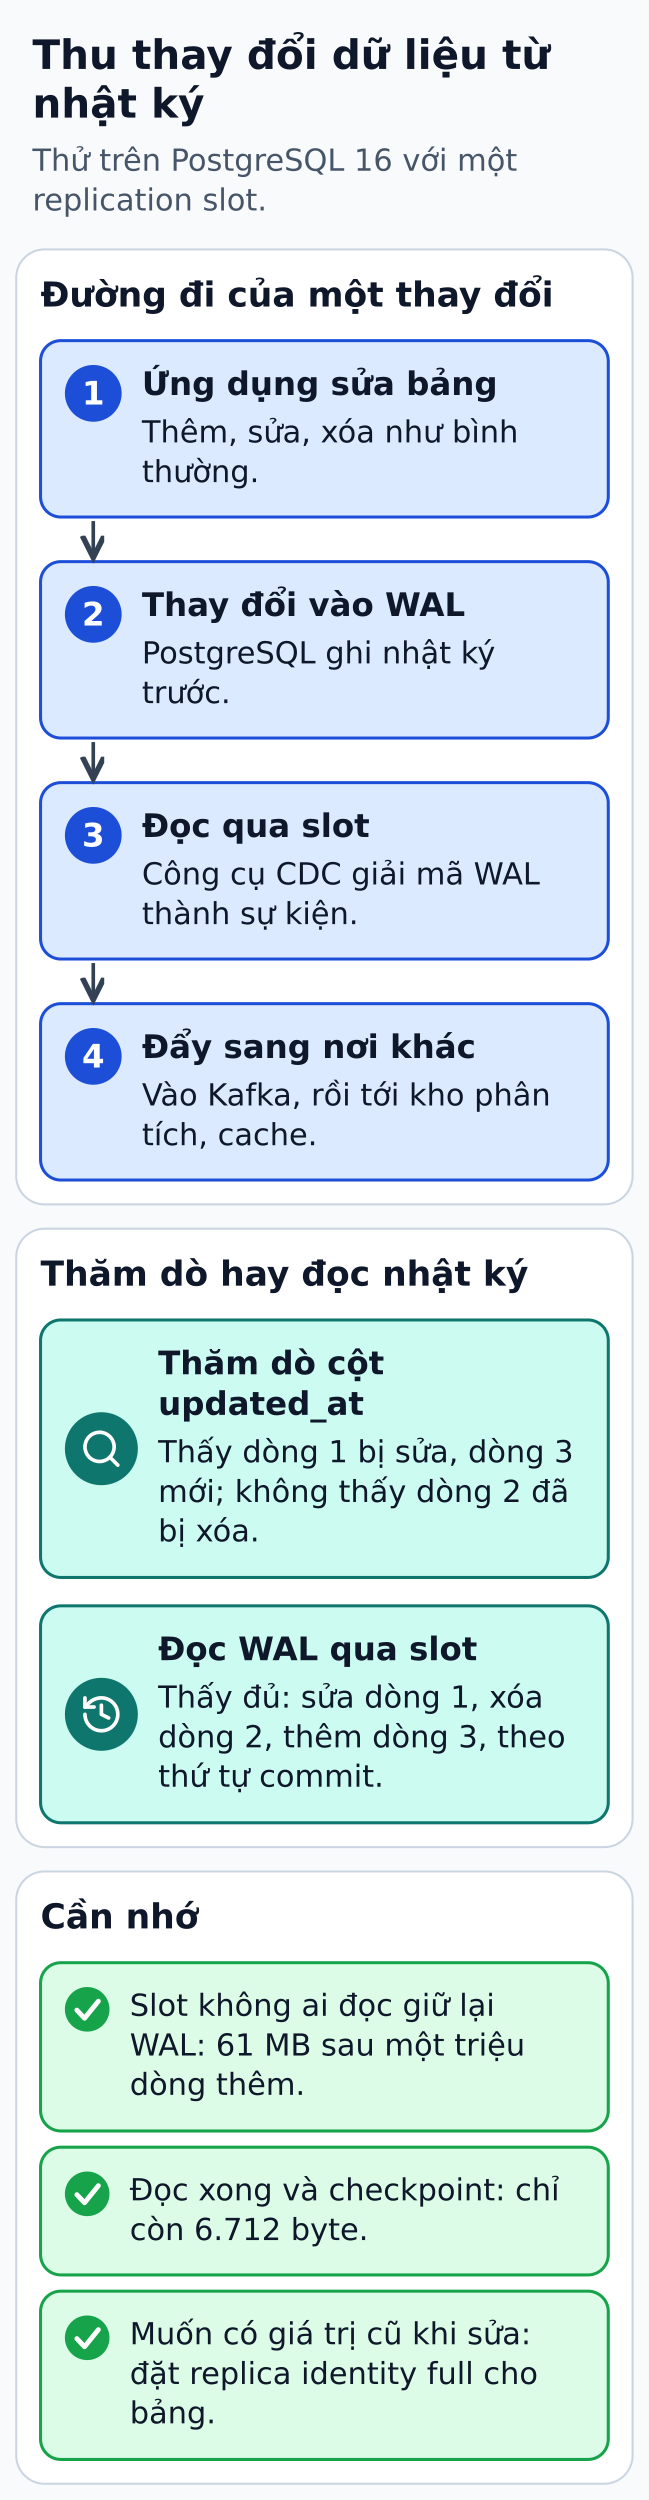
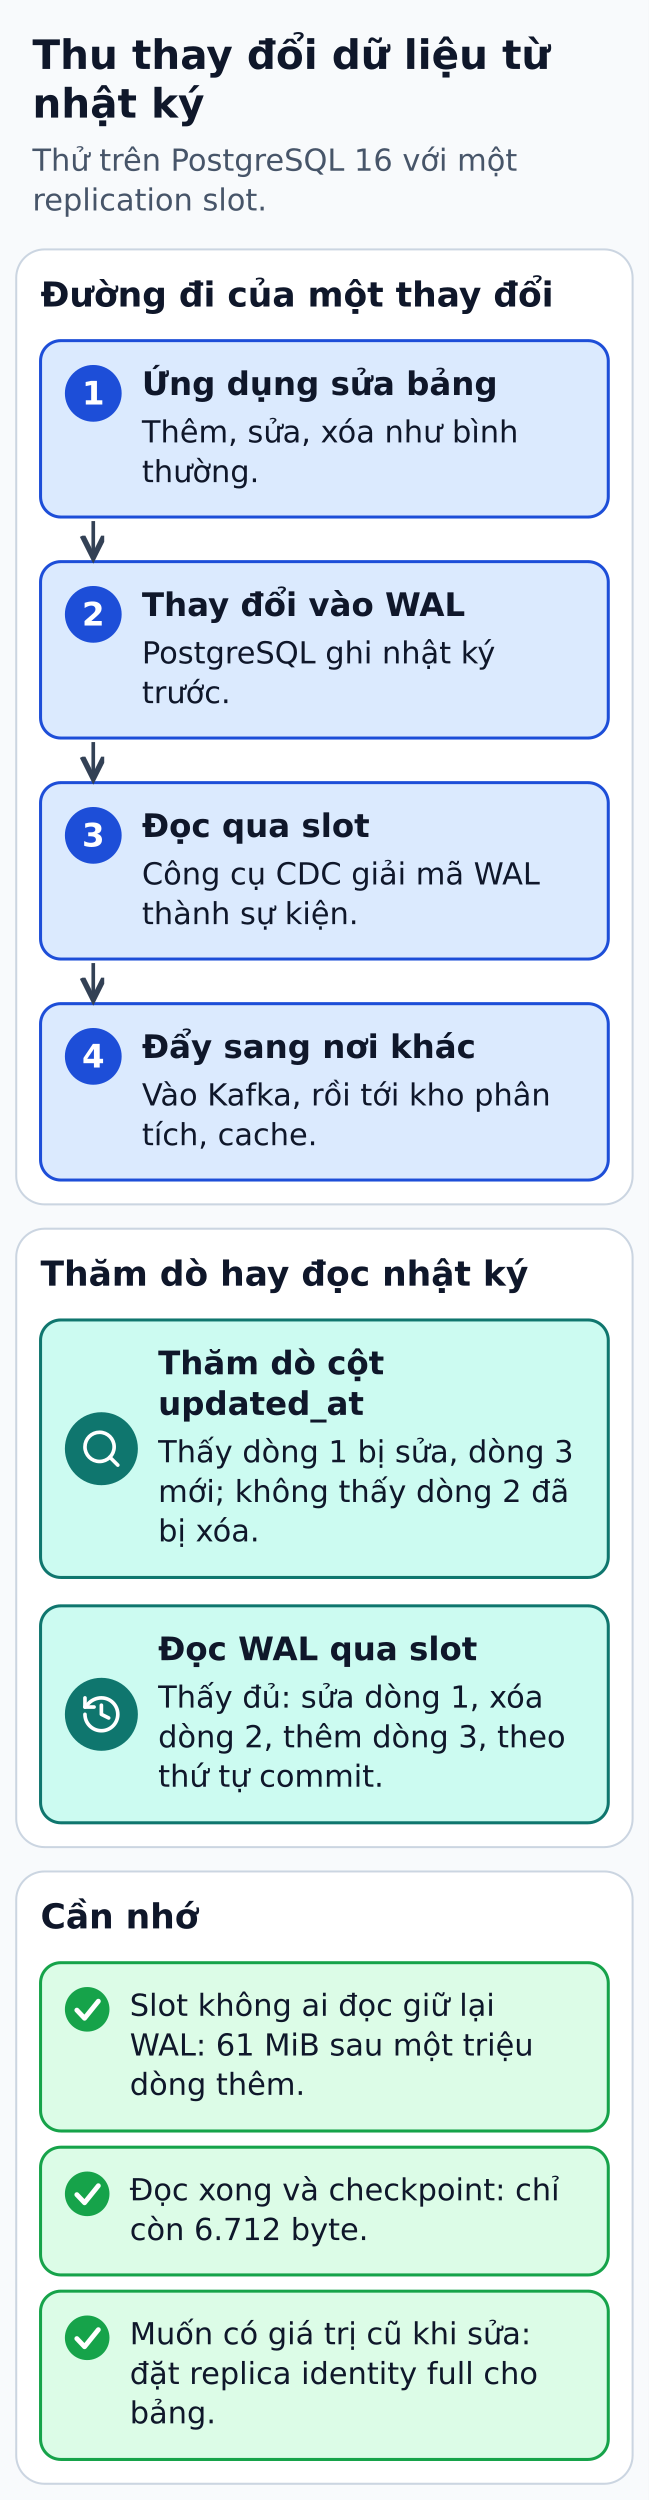
<svg xmlns="http://www.w3.org/2000/svg" width="320" height="1233" viewBox="0 0 320 1233" role="img" aria-labelledby="title desc">
  <defs>
    <marker id="arrow" markerWidth="8" markerHeight="8" refX="6" refY="3" orient="auto">
      <path d="M0,0 L6,3 L0,6" fill="none" stroke="#334155" stroke-width="1.5" />
    </marker>
  </defs>
  <rect width="320" height="1233" fill="#f8fafc" />
  <g font-family="DejaVu Sans, Arial, sans-serif" fill="#0f172a">
    <text x="16" y="34" font-size="20" fill="#0f172a" font-weight="bold" text-anchor="start">Thu thay đổi dữ liệu từ</text>
    <text x="16" y="58" font-size="20" fill="#0f172a" font-weight="bold" text-anchor="start">nhật ký</text>
    <text x="16" y="84.2" font-size="15" fill="#475569" font-weight="normal" text-anchor="start">Thử trên PostgreSQL 16 với một</text>
    <text x="16" y="103.8" font-size="15" fill="#475569" font-weight="normal" text-anchor="start">replication slot.</text>
    <rect x="8" y="123" width="304" height="471" rx="14" fill="#ffffff" stroke="#cbd5e1" stroke-width="1" />
    <text x="20" y="151.2" font-size="17" fill="#0f172a" font-weight="bold" text-anchor="start">Đường đi của một thay đổi</text>
    <rect x="20" y="168" width="280" height="87" rx="10" fill="#dbeafe" stroke="#1d4ed8" stroke-width="1.5" />
    <circle cx="46" cy="194" r="14" fill="#1d4ed8" />
    <text x="46" y="199.5" font-size="16" fill="#ffffff" font-weight="bold" text-anchor="middle">1</text>
    <text x="70" y="194.8" font-size="16" fill="#0f172a" font-weight="bold" text-anchor="start">Ứng dụng sửa bảng</text>
    <text x="70" y="218.2" font-size="15" fill="#0f172a" font-weight="normal" text-anchor="start">Thêm, sửa, xóa như bình</text>
    <text x="70" y="237.8" font-size="15" fill="#0f172a" font-weight="normal" text-anchor="start">thường.</text>
    <rect x="20" y="277" width="280" height="87" rx="10" fill="#dbeafe" stroke="#1d4ed8" stroke-width="1.5" />
    <circle cx="46" cy="303" r="14" fill="#1d4ed8" />
    <text x="46" y="308.5" font-size="16" fill="#ffffff" font-weight="bold" text-anchor="middle">2</text>
    <text x="70" y="303.8" font-size="16" fill="#0f172a" font-weight="bold" text-anchor="start">Thay đổi vào WAL</text>
    <text x="70" y="327.2" font-size="15" fill="#0f172a" font-weight="normal" text-anchor="start">PostgreSQL ghi nhật ký</text>
    <text x="70" y="346.8" font-size="15" fill="#0f172a" font-weight="normal" text-anchor="start">trước.</text>
    <polyline points="46,257 46,275" fill="none" stroke="#334155" stroke-width="1.8" stroke-linejoin="round" marker-end="url(#arrow)" />
    <rect x="20" y="386" width="280" height="87" rx="10" fill="#dbeafe" stroke="#1d4ed8" stroke-width="1.5" />
    <circle cx="46" cy="412" r="14" fill="#1d4ed8" />
    <text x="46" y="417.5" font-size="16" fill="#ffffff" font-weight="bold" text-anchor="middle">3</text>
    <text x="70" y="412.8" font-size="16" fill="#0f172a" font-weight="bold" text-anchor="start">Đọc qua slot</text>
    <text x="70" y="436.2" font-size="15" fill="#0f172a" font-weight="normal" text-anchor="start">Công cụ CDC giải mã WAL</text>
    <text x="70" y="455.8" font-size="15" fill="#0f172a" font-weight="normal" text-anchor="start">thành sự kiện.</text>
    <polyline points="46,366 46,384" fill="none" stroke="#334155" stroke-width="1.8" stroke-linejoin="round" marker-end="url(#arrow)" />
    <rect x="20" y="495" width="280" height="87" rx="10" fill="#dbeafe" stroke="#1d4ed8" stroke-width="1.5" />
    <circle cx="46" cy="521" r="14" fill="#1d4ed8" />
    <text x="46" y="526.5" font-size="16" fill="#ffffff" font-weight="bold" text-anchor="middle">4</text>
    <text x="70" y="521.8" font-size="16" fill="#0f172a" font-weight="bold" text-anchor="start">Đẩy sang nơi khác</text>
    <text x="70" y="545.2" font-size="15" fill="#0f172a" font-weight="normal" text-anchor="start">Vào Kafka, rồi tới kho phân</text>
    <text x="70" y="564.8" font-size="15" fill="#0f172a" font-weight="normal" text-anchor="start">tích, cache.</text>
    <polyline points="46,475 46,493" fill="none" stroke="#334155" stroke-width="1.8" stroke-linejoin="round" marker-end="url(#arrow)" />
    <rect x="8" y="606" width="304" height="305" rx="14" fill="#ffffff" stroke="#cbd5e1" stroke-width="1" />
    <text x="20" y="634.1" font-size="17" fill="#0f172a" font-weight="bold" text-anchor="start">Thăm dò hay đọc nhật ký</text>
    <rect x="20" y="651" width="280" height="127" rx="10" fill="#ccfbf1" stroke="#0f766e" stroke-width="1.5" />
    <circle cx="50" cy="714.5" r="18" fill="#0f766e" />
    <g transform="translate(39.2 703.7) scale(0.9)" fill="none" stroke="#FFFFFF" stroke-width="2" stroke-linecap="round" stroke-linejoin="round">
      <path d="m21 21-4.34-4.34" />
      <circle cx="11" cy="11" r="8" />
    </g>
    <text x="78" y="677.8" font-size="16" fill="#0f172a" font-weight="bold" text-anchor="start">Thăm dò cột</text>
    <text x="78" y="697.8" font-size="16" fill="#0f172a" font-weight="bold" text-anchor="start">updated_at</text>
    <text x="78" y="721.2" font-size="15" fill="#0f172a" font-weight="normal" text-anchor="start">Thấy dòng 1 bị sửa, dòng 3</text>
    <text x="78" y="740.8" font-size="15" fill="#0f172a" font-weight="normal" text-anchor="start">mới; không thấy dòng 2 đã</text>
    <text x="78" y="760.2" font-size="15" fill="#0f172a" font-weight="normal" text-anchor="start">bị xóa.</text>
    <rect x="20" y="792" width="280" height="107" rx="10" fill="#ccfbf1" stroke="#0f766e" stroke-width="1.5" />
    <circle cx="50" cy="845.5" r="18" fill="#0f766e" />
    <g transform="translate(39.2 834.7) scale(0.9)" fill="none" stroke="#FFFFFF" stroke-width="2" stroke-linecap="round" stroke-linejoin="round">
      <path d="M3 12a9 9 0 1 0 9-9 9.75 9.75 0 0 0-6.74 2.74L3 8" />
      <path d="M3 3v5h5" />
      <path d="M12 7v5l4 2" />
    </g>
    <text x="78" y="818.8" font-size="16" fill="#0f172a" font-weight="bold" text-anchor="start">Đọc WAL qua slot</text>
    <text x="78" y="842.2" font-size="15" fill="#0f172a" font-weight="normal" text-anchor="start">Thấy đủ: sửa dòng 1, xóa</text>
    <text x="78" y="861.8" font-size="15" fill="#0f172a" font-weight="normal" text-anchor="start">dòng 2, thêm dòng 3, theo</text>
    <text x="78" y="881.2" font-size="15" fill="#0f172a" font-weight="normal" text-anchor="start">thứ tự commit.</text>
    <rect x="8" y="923" width="304" height="302" rx="14" fill="#ffffff" stroke="#cbd5e1" stroke-width="1" />
    <text x="20" y="951.1" font-size="17" fill="#0f172a" font-weight="bold" text-anchor="start">Cần nhớ</text>
    <rect x="20" y="968" width="280" height="83" rx="10" fill="#dcfce7" stroke="#16a34a" stroke-width="1.5" />
    <circle cx="43" cy="991" r="11" fill="#16a34a" />
    <polyline points="37.9,991.4 41.7,995.4 48.5,987" fill="none" stroke="#ffffff" stroke-width="2.4" stroke-linecap="round" stroke-linejoin="round" />
    <text x="64" y="994.2" font-size="15" fill="#0f172a" font-weight="normal" text-anchor="start">Slot không ai đọc giữ lại</text>
-     <text x="64" y="1013.8" font-size="15" fill="#0f172a" font-weight="normal" text-anchor="start">WAL: 61 MB sau một triệu</text>
+     <text x="64" y="1013.8" font-size="15" fill="#0f172a" font-weight="normal" text-anchor="start">WAL: 61 MiB sau một triệu</text>
    <text x="64" y="1033.2" font-size="15" fill="#0f172a" font-weight="normal" text-anchor="start">dòng thêm.</text>
    <rect x="20" y="1059" width="280" height="63" rx="10" fill="#dcfce7" stroke="#16a34a" stroke-width="1.5" />
    <circle cx="43" cy="1082" r="11" fill="#16a34a" />
    <polyline points="37.9,1082.4 41.7,1086.4 48.5,1078" fill="none" stroke="#ffffff" stroke-width="2.4" stroke-linecap="round" stroke-linejoin="round" />
    <text x="64" y="1085.2" font-size="15" fill="#0f172a" font-weight="normal" text-anchor="start">Đọc xong và checkpoint: chỉ</text>
    <text x="64" y="1104.8" font-size="15" fill="#0f172a" font-weight="normal" text-anchor="start">còn 6.712 byte.</text>
    <rect x="20" y="1130" width="280" height="83" rx="10" fill="#dcfce7" stroke="#16a34a" stroke-width="1.5" />
    <circle cx="43" cy="1153" r="11" fill="#16a34a" />
    <polyline points="37.9,1153.4 41.7,1157.4 48.5,1149" fill="none" stroke="#ffffff" stroke-width="2.4" stroke-linecap="round" stroke-linejoin="round" />
    <text x="64" y="1156.2" font-size="15" fill="#0f172a" font-weight="normal" text-anchor="start">Muốn có giá trị cũ khi sửa:</text>
    <text x="64" y="1175.8" font-size="15" fill="#0f172a" font-weight="normal" text-anchor="start">đặt replica identity full cho</text>
    <text x="64" y="1195.2" font-size="15" fill="#0f172a" font-weight="normal" text-anchor="start">bảng.</text>
  </g>
</svg>
